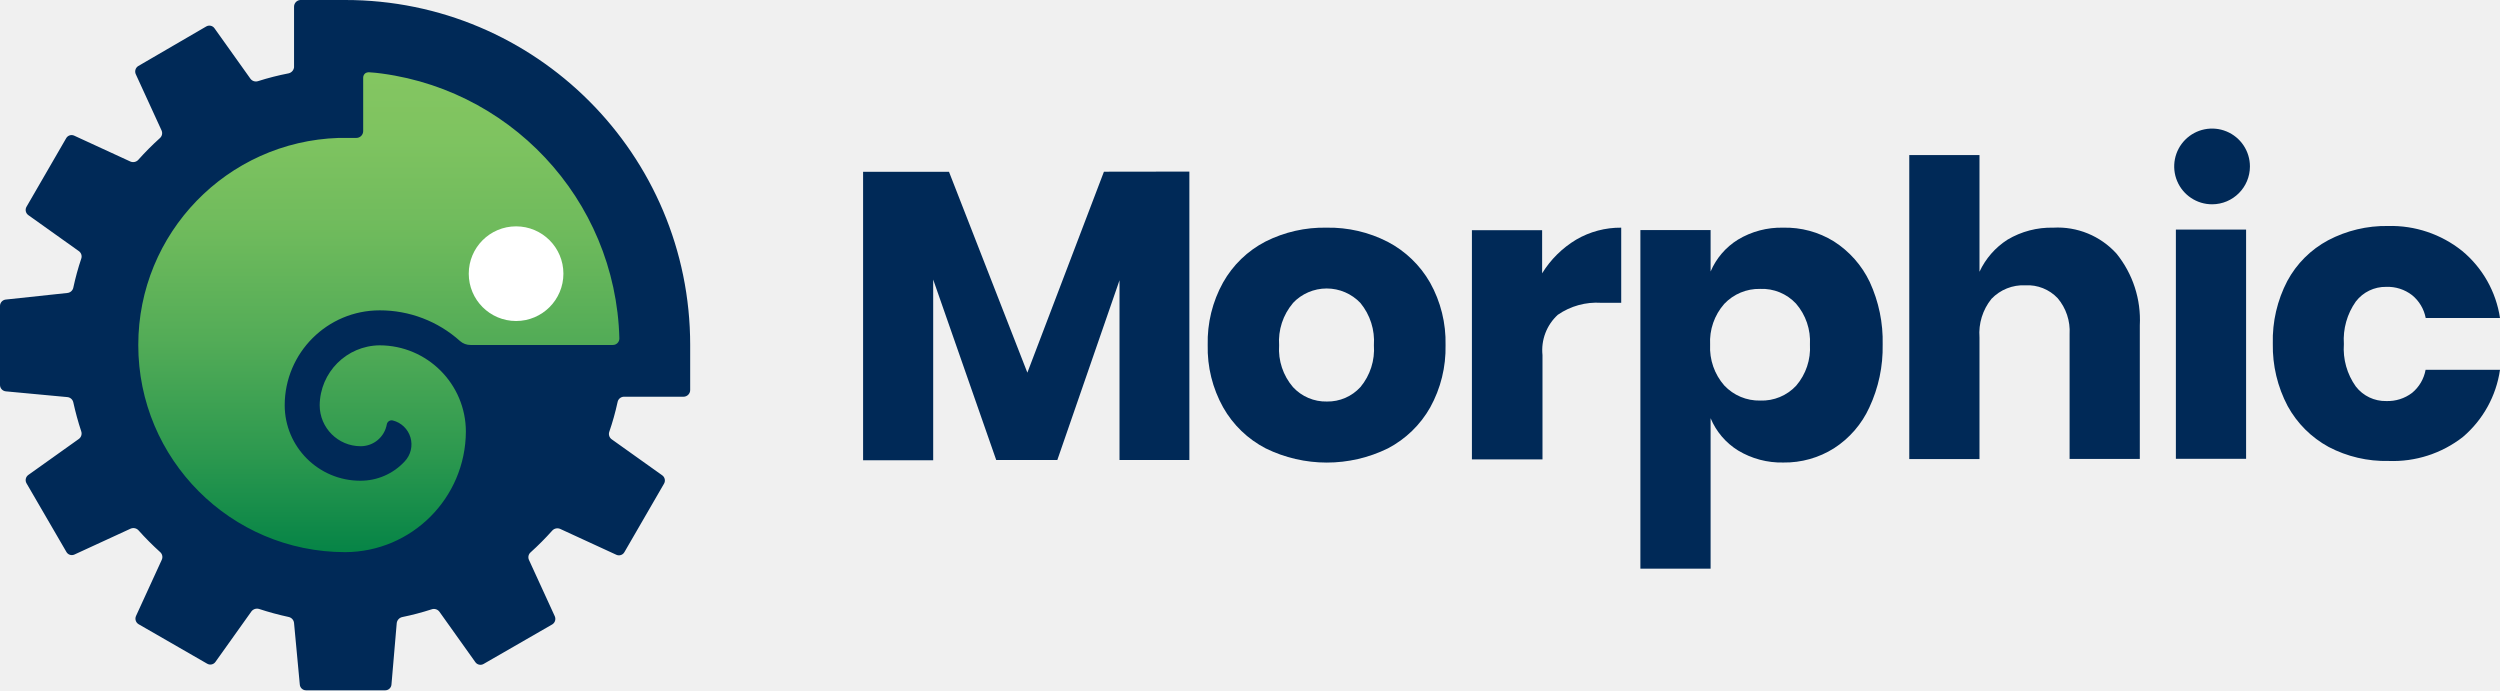
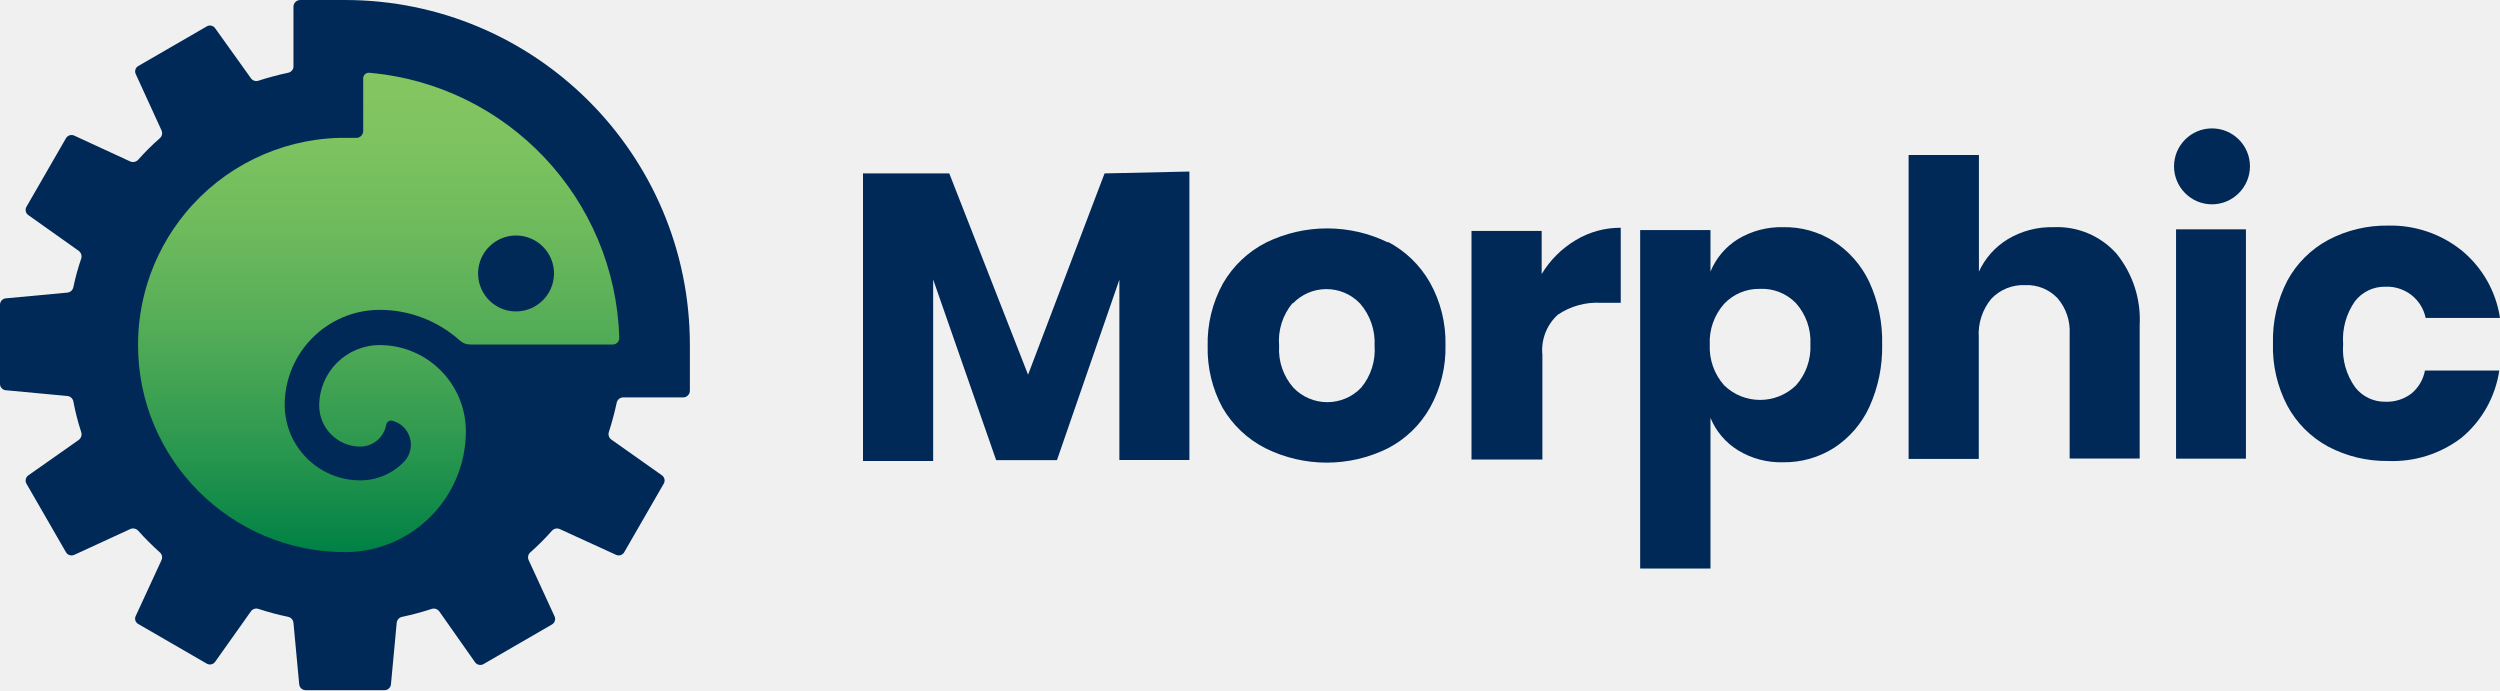
- <svg xmlns="http://www.w3.org/2000/svg" viewBox="0 0 208.64 57.6">
+ <svg xmlns="http://www.w3.org/2000/svg" id="Layer_1" data-name="Layer 1" viewBox="0 0 173.87 48">
  <defs>
-     <style>
-       .letter,
-       .body-shape {
-         fill: #002957;
-       }
- 
-       .start {
-         fill: url(#a847e926-1839-4afb-a337-a3ce3bffbc5b);
-       }
- 
-       .transition1 {
-         fill: url(#acf1e654-f078-4925-8c66-531fbbad39a9);
-         -webkit-clip-path: circle(10% at 150% 50%);
-                 clip-path: circle(10% at 150% 50%);
-         -webkit-animation: transition1 0.2s ease-out 1s 1 forwards;
-                 animation: transition1 0.2s ease-out 1s 1 forwards;
-       }
- 
-       .transition2 {
-         fill: url(#eeb9797f-2443-4977-9bd3-6900565e6b66);
-         -webkit-clip-path: circle(10% at -50% 50%);
-                 clip-path: circle(10% at -50% 50%);
-         -webkit-animation: transition2 0.2s ease-out 1.5s 1 forwards;
-                 animation: transition2 0.2s ease-out 1.5s 1 forwards;
-       }
- 
-       .transition3 {
-         fill: url(#fd381496-61e5-43ad-83ae-3bbd2ad78bcf);
-         -webkit-clip-path: circle(10% at 50% -50%);
-                 clip-path: circle(10% at 50% -50%);
-         -webkit-animation: transition3 0.3s ease-out 2s 1 forwards;
-                 animation: transition3 0.3s ease-out 2s 1 forwards;
-       }
- 
-       .transition4 {
-         fill: url(#bf20c1cf-e1c2-4824-a11e-c35275ad10b1);
-         -webkit-clip-path: circle(10% at 50% -50%);
-                 clip-path: circle(10% at 50% -50%);
-         -webkit-animation: transition3 0.3s ease-out 2.5s 1 forwards;
-                 animation: transition3 0.3s ease-out 2.5s 1 forwards;
-       }
- 
-       .transition5 {
-         fill: #002957;
-         -webkit-clip-path: circle(10% at 125% 125%);
-                 clip-path: circle(10% at 125% 125%);
-         -webkit-animation: transition5 0.2s ease-out 3s 1 forwards;
-                 animation: transition5 0.2s ease-out 3s 1 forwards;
-       }
- 
-       .white-eye {
-         fill: #fff;
-         -webkit-clip-path: ellipse(0px 0px at 50% 50%);
-                 clip-path: ellipse(0px 0px at 50% 50%);
-         -webkit-animation: wink 2s ease-in-out 3.04s 1 forwards;
-                 animation: wink 2s ease-in-out 3.04s 1 forwards;
-       }
- 
-       .transition6 {
-         fill: url(#a847e926-1839-4afb-a337-a3ce3bffbc5b);
-         -webkit-clip-path: circle(10% at 125% 125%);
-                 clip-path: circle(10% at 125% 125%);
-         -webkit-animation: transition6 0.2s ease-out 5.04s 1 forwards;
-                 animation: transition6 0.2s ease-out 5.04s 1 forwards;
-       }
- 
-       @-webkit-keyframes transition1 {
-         100% {
-           -webkit-clip-path: circle(50% at 50% 50%);
-                   clip-path: circle(50% at 50% 50%);
-         }
-       }
- 
-       @keyframes transition1 {
-         100% {
-           -webkit-clip-path: circle(50% at 50% 50%);
-                   clip-path: circle(50% at 50% 50%);
-         }
-       }
- 
-       @-webkit-keyframes transition2 {
-         100% {
-           -webkit-clip-path: circle(50% at 50% 50%);
-                   clip-path: circle(50% at 50% 50%);
-         }
-       }
- 
-       @keyframes transition2 {
-         100% {
-           -webkit-clip-path: circle(50% at 50% 50%);
-                   clip-path: circle(50% at 50% 50%);
-         }
-       }
- 
-       @-webkit-keyframes transition3 {
-         100% {
-           -webkit-clip-path: circle(100% at 50% 50%);
-                   clip-path: circle(100% at 50% 50%);
-         }
-       }
- 
-       @keyframes transition3 {
-         100% {
-           -webkit-clip-path: circle(100% at 50% 50%);
-                   clip-path: circle(100% at 50% 50%);
-         }
-       }
- 
-       @-webkit-keyframes transition4 {
-         100% {
-           -webkit-clip-path: circle(50% at 50% 50%);
-                   clip-path: circle(50% at 50% 50%);
-         }
-       }
- 
-       @keyframes transition4 {
-         100% {
-           -webkit-clip-path: circle(50% at 50% 50%);
-                   clip-path: circle(50% at 50% 50%);
-         }
-       }
- 
-       @-webkit-keyframes transition5 {
-         100% {
-           -webkit-clip-path: circle(50% at 50% 50%);
-                   clip-path: circle(50% at 50% 50%);
-         }
-       }
- 
-       @keyframes transition5 {
-         100% {
-           -webkit-clip-path: circle(50% at 50% 50%);
-                   clip-path: circle(50% at 50% 50%);
-         }
-       }
- 
-       @-webkit-keyframes transition6 {
-         100% {
-           -webkit-clip-path: circle(50% at 50% 50%);
-                   clip-path: circle(50% at 50% 50%);
-         }
-       }
- 
-       @keyframes transition6 {
-         100% {
-           -webkit-clip-path: circle(50% at 50% 50%);
-                   clip-path: circle(50% at 50% 50%);
-         }
-       }
- 
-       @-webkit-keyframes wink {
-         0% {
-           -webkit-clip-path: ellipse(0px 0px at 50% 50%);
-                   clip-path: ellipse(0px 0px at 50% 50%);
-         }
- 
-         1% {
-           -webkit-clip-path: ellipse(3.16px 3.16px at 50% 50%);
-                   clip-path: ellipse(3.16px 3.16px at 50% 50%);
-         }
- 
-         12.5% {
-           -webkit-clip-path: ellipse(3.16px 3.16px at 50% 50%);
-                   clip-path: ellipse(3.16px 3.16px at 50% 50%);
-         }
- 
-         15.625% {
-           -webkit-clip-path: ellipse(3.16px 3.95px at 50% 50%);
-                   clip-path: ellipse(3.16px 3.95px at 50% 50%);
-         }
- 
-         18.75% {
-           -webkit-clip-path: ellipse(3.16px 0px at 50% 50%);
-                   clip-path: ellipse(3.16px 0px at 50% 50%);
-         }
- 
-         23.75% {
-           -webkit-clip-path: ellipse(3.16px 0px at 50% 50%);
-                   clip-path: ellipse(3.16px 0px at 50% 50%);
-         }
- 
-         26.875% {
-           -webkit-clip-path: ellipse(3.16px 3.95px at 50% 50%);
-                   clip-path: ellipse(3.16px 3.95px at 50% 50%);
-         }
- 
-         30% {
-           -webkit-clip-path: ellipse(3.16px 3.16px at 50% 50%);
-                   clip-path: ellipse(3.16px 3.16px at 50% 50%);
-         }
- 
-         99% {
-           -webkit-clip-path: ellipse(3.16px 3.16px at 50% 50%);
-                   clip-path: ellipse(3.16px 3.16px at 50% 50%);
-         }
- 
-         100% {
-           -webkit-clip-path: ellipse(0px 0px at 50% 50%);
-                   clip-path: ellipse(0px 0px at 50% 50%);
-         }
-       }
- 
-       @keyframes wink {
-         0% {
-           -webkit-clip-path: ellipse(0px 0px at 50% 50%);
-                   clip-path: ellipse(0px 0px at 50% 50%);
-         }
- 
-         1% {
-           -webkit-clip-path: ellipse(3.16px 3.16px at 50% 50%);
-                   clip-path: ellipse(3.16px 3.16px at 50% 50%);
-         }
- 
-         12.5% {
-           -webkit-clip-path: ellipse(3.16px 3.16px at 50% 50%);
-                   clip-path: ellipse(3.16px 3.16px at 50% 50%);
-         }
- 
-         15.625% {
-           -webkit-clip-path: ellipse(3.16px 3.95px at 50% 50%);
-                   clip-path: ellipse(3.16px 3.95px at 50% 50%);
-         }
- 
-         18.75% {
-           -webkit-clip-path: ellipse(3.16px 0px at 50% 50%);
-                   clip-path: ellipse(3.16px 0px at 50% 50%);
-         }
- 
-         23.75% {
-           -webkit-clip-path: ellipse(3.16px 0px at 50% 50%);
-                   clip-path: ellipse(3.16px 0px at 50% 50%);
-         }
- 
-         26.875% {
-           -webkit-clip-path: ellipse(3.16px 3.95px at 50% 50%);
-                   clip-path: ellipse(3.16px 3.95px at 50% 50%);
-         }
- 
-         30% {
-           -webkit-clip-path: ellipse(3.16px 3.16px at 50% 50%);
-                   clip-path: ellipse(3.16px 3.16px at 50% 50%);
-         }
- 
-         99% {
-           -webkit-clip-path: ellipse(3.16px 3.16px at 50% 50%);
-                   clip-path: ellipse(3.16px 3.16px at 50% 50%);
-         }
- 
-         100% {
-           -webkit-clip-path: ellipse(0px 0px at 50% 50%);
-                   clip-path: ellipse(0px 0px at 50% 50%);
-         }
-       }
-     </style>
-     <linearGradient id="a847e926-1839-4afb-a337-a3ce3bffbc5b" x1="31.31" y1="47.28" x2="31.31" y2="6.02" gradientUnits="userSpaceOnUse">
+     <style>.cls-1{fill:#002957;}.cls-2{fill:url(#linear-gradient);}</style>
+     <linearGradient id="linear-gradient" x1="26.99" y1="38.34" x2="26.99" y2="4.95" gradientUnits="userSpaceOnUse">
      <stop offset="0" stop-color="#008145" />
      <stop offset="0.23" stop-color="#2d994f" />
      <stop offset="0.46" stop-color="#53ac57" />
      <stop offset="0.67" stop-color="#6eba5c" />
      <stop offset="0.86" stop-color="#7ec360" />
      <stop offset="1" stop-color="#84c661" />
    </linearGradient>
-     <linearGradient id="acf1e654-f078-4925-8c66-531fbbad39a9" x1="31.31" y1="47.28" x2="31.31" y2="6.02" gradientUnits="userSpaceOnUse">
-       <stop offset="0" stop-color="#f26724" />
-       <stop offset="0.04" stop-color="#f36c23" />
-       <stop offset="0.32" stop-color="#f8921d" />
-       <stop offset="0.59" stop-color="#fcad19" />
-       <stop offset="0.82" stop-color="#febd17" />
-       <stop offset="1" stop-color="#ffc316" />
-     </linearGradient>
-     <linearGradient id="eeb9797f-2443-4977-9bd3-6900565e6b66" x1="31.31" y1="47.28" x2="31.31" y2="6.02" gradientUnits="userSpaceOnUse">
-       <stop offset="0" stop-color="#0d73bb" />
-       <stop offset="0.3" stop-color="#1584c7" />
-       <stop offset="0.69" stop-color="#1d94d2" />
-       <stop offset="1" stop-color="#209ad6" />
-     </linearGradient>
-     <linearGradient id="fd381496-61e5-43ad-83ae-3bbd2ad78bcf" x1="31.31" y1="47.28" x2="31.31" y2="6.02" gradientUnits="userSpaceOnUse">
-       <stop offset="0" stop-color="#972e34" />
-       <stop offset="0.29" stop-color="#bc2545" />
-       <stop offset="0.57" stop-color="#d71f52" />
-       <stop offset="0.81" stop-color="#e71b59" />
-       <stop offset="1" stop-color="#ed1a5c" />
-     </linearGradient>
-     <linearGradient id="bf20c1cf-e1c2-4824-a11e-c35275ad10b1" x1="31.31" y1="47.28" x2="31.31" y2="6.02" gradientUnits="userSpaceOnUse">
-       <stop offset="0" stop-color="#922a8e" />
-       <stop offset="0.07" stop-color="#973091" />
-       <stop offset="0.43" stop-color="#ac4b9c" />
-       <stop offset="0.75" stop-color="#b85ba3" />
-       <stop offset="1" stop-color="#bd61a6" />
-     </linearGradient>
  </defs>
-   <g id="a566d1a6-8699-44f0-8b9b-d798999aea3b" data-name="letter">
-     <path class="letter" d="M98.72,14.32l0,24.07H92.89l0-15-5.19,15H82.6L77.34,23.33l0,15.08H71.49l0-24.07h7.17L85.2,31.1l6.39-16.77Z" transform="translate(0.54)" />
-     <path class="letter" d="M115.27,20.18a8.73,8.73,0,0,1,3.54,3.41,10.19,10.19,0,0,1,1.29,5.21A10.29,10.29,0,0,1,118.82,34a8.67,8.67,0,0,1-3.53,3.42,11.57,11.57,0,0,1-10.2,0A8.64,8.64,0,0,1,101.54,34a10.19,10.19,0,0,1-1.29-5.21,10.22,10.22,0,0,1,1.28-5.21,8.58,8.58,0,0,1,3.54-3.42A10.84,10.84,0,0,1,110.18,19,10.73,10.73,0,0,1,115.27,20.18Zm-7.91,5.12a4.91,4.91,0,0,0-1.15,3.52,4.84,4.84,0,0,0,1.16,3.49,3.74,3.74,0,0,0,2.83,1.2A3.7,3.7,0,0,0,113,32.3a4.91,4.91,0,0,0,1.12-3.49A5,5,0,0,0,113,25.29a3.88,3.88,0,0,0-5.64,0Z" transform="translate(0.54)" />
-     <path class="letter" d="M131,20a7.31,7.31,0,0,1,3.76-1v6.27h-1.68a5.72,5.72,0,0,0-3.61,1,4,4,0,0,0-1.28,3.36v8.71H122.3l0-19.13h5.86v3.6A8.42,8.42,0,0,1,131,20Z" transform="translate(0.54)" />
-     <path class="letter" d="M152.5,20.14a8.2,8.2,0,0,1,3,3.39,11.79,11.79,0,0,1,1.08,5.23A11.86,11.86,0,0,1,155.47,34a8,8,0,0,1-2.95,3.41,7.71,7.71,0,0,1-4.23,1.19,7,7,0,0,1-3.77-1,5.77,5.77,0,0,1-2.3-2.7V47.46h-5.86l0-28.26h5.86v3.46A5.79,5.79,0,0,1,144.5,20a7,7,0,0,1,3.77-1A7.7,7.7,0,0,1,152.5,20.14Zm-9.14,5.22a4.76,4.76,0,0,0-1.18,3.41,4.79,4.79,0,0,0,1.18,3.4,4,4,0,0,0,3,1.26,3.91,3.91,0,0,0,3-1.24,4.81,4.81,0,0,0,1.15-3.43,4.8,4.8,0,0,0-1.16-3.42,3.87,3.87,0,0,0-3-1.23A4,4,0,0,0,143.36,25.36Z" transform="translate(0.54)" />
-     <path class="letter" d="M176.09,21.16a8.8,8.8,0,0,1,1.95,6V38.3h-5.86V27.88a4.24,4.24,0,0,0-1-3,3.46,3.46,0,0,0-2.69-1.07,3.68,3.68,0,0,0-2.83,1.13,4.57,4.57,0,0,0-1,3.22V38.31h-5.86l0-25.37h5.86v9.74A6.36,6.36,0,0,1,167,20a7.14,7.14,0,0,1,3.82-1A6.62,6.62,0,0,1,176.09,21.16Z" transform="translate(0.54)" />
-     <path class="letter" d="M186.91,19.16l0,19.13h-5.86l0-19.13h5.87Z" transform="translate(0.54)" />
-     <path class="letter" d="M204.94,20.94a9,9,0,0,1,3.16,5.6h-6.2a3.24,3.24,0,0,0-1.14-1.91,3.33,3.33,0,0,0-2.16-.69,3.13,3.13,0,0,0-2.53,1.22,5.52,5.52,0,0,0-1,3.55,5.44,5.44,0,0,0,1,3.55,3.13,3.13,0,0,0,2.54,1.21,3.37,3.37,0,0,0,2.15-.68,3.23,3.23,0,0,0,1.13-1.93h6.21A9.07,9.07,0,0,1,205,36.47a9.49,9.49,0,0,1-6.2,2,10.25,10.25,0,0,1-5-1.17,8.57,8.57,0,0,1-3.42-3.41,10.73,10.73,0,0,1-1.24-5.21,10.69,10.69,0,0,1,1.21-5.23,8.33,8.33,0,0,1,3.41-3.4,10.36,10.36,0,0,1,5-1.19A9.5,9.5,0,0,1,204.94,20.94Z" transform="translate(0.54)" />
-     <path class="letter" d="M184.08,17.05a3.16,3.16,0,1,1,3.15-3.16A3.16,3.16,0,0,1,184.08,17.05Z" transform="translate(0.54)" />
-   </g>
-   <circle id="e3d41eec-b0e0-4eec-85c0-cb0c4f598725" data-name="start" class="start" cx="31.31" cy="26.65" r="20.63" />
-   <circle id="ac0d4120-ebc9-48fc-96f3-ca7b35ce5ae3" data-name="transition1" class="transition1" cx="31.31" cy="26.65" r="20.63" />
-   <circle id="b126af85-b132-47cc-8701-3bbce5f36fad" data-name="transition2" class="transition2" cx="31.31" cy="26.65" r="20.63" />
-   <circle id="ec21cb5e-2b9a-4ff2-8950-e269dedb9aae" data-name="transition3" class="transition3" cx="31.31" cy="26.65" r="20.63" />
-   <circle id="b60e41ca-aed0-4db8-b45c-be53a1f99709" data-name="transition4" class="transition4" cx="31.31" cy="26.65" r="20.63" />
-   <circle id="a19de865-5ce6-464d-a4d7-09dfb1577ea1" data-name="transition5" class="transition5" cx="31.31" cy="26.65" r="20.63" />
-   <circle id="bd2be6e5-713f-41c0-8262-236d0ac68fb0" data-name="transition6" class="transition6" cx="31.31" cy="26.65" r="20.63" />
-   <g id="f4814313-9962-455d-a847-f25e13daf412" data-name="body-shape">
-     <path class="body-shape" d="M28.26,0H24.52A.56.56,0,0,0,24,.56V5.62a.59.59,0,0,1-.45.5A22.39,22.39,0,0,0,21,6.77a.57.57,0,0,1-.64-.2l-3-4.21a.52.52,0,0,0-.69-.15L11,5.51a.54.54,0,0,0-.21.68l2.15,4.69a.55.55,0,0,1-.14.65A23.63,23.63,0,0,0,11,13.34a.58.58,0,0,1-.66.14L5.65,11.32a.52.52,0,0,0-.67.22L1.67,17.26a.53.53,0,0,0,.15.69l4.21,3a.55.55,0,0,1,.21.64A21.82,21.82,0,0,0,5.58,24a.56.56,0,0,1-.5.45L-.06,25a.54.54,0,0,0-.48.52v6.62a.54.54,0,0,0,.48.52l5.14.48a.56.56,0,0,1,.5.45A24.69,24.69,0,0,0,6.24,36a.56.56,0,0,1-.21.64l-4.21,3a.53.53,0,0,0-.15.69L5,46.06a.52.52,0,0,0,.67.22l4.69-2.16a.58.58,0,0,1,.66.14,23.65,23.65,0,0,0,1.8,1.81.55.55,0,0,1,.14.65l-2.15,4.69a.54.54,0,0,0,.21.68l5.73,3.3a.52.52,0,0,0,.69-.15l3-4.21a.59.59,0,0,1,.64-.21,24.42,24.42,0,0,0,2.47.67A.57.57,0,0,1,24,52l.48,5.13a.52.52,0,0,0,.52.48h6.61a.52.52,0,0,0,.52-.48L32.57,52a.59.59,0,0,1,.45-.5,23,23,0,0,0,2.47-.65.57.57,0,0,1,.64.2l3,4.21a.52.52,0,0,0,.69.15l5.73-3.3a.54.54,0,0,0,.21-.68l-2.15-4.69a.54.54,0,0,1,.14-.65,23.63,23.63,0,0,0,1.8-1.81.58.58,0,0,1,.66-.14l4.69,2.16a.52.52,0,0,0,.67-.22l3.31-5.72a.53.53,0,0,0-.15-.69l-4.21-3a.55.55,0,0,1-.21-.64A21.82,21.82,0,0,0,51,33.56a.55.55,0,0,1,.5-.45h5a.56.56,0,0,0,.56-.56V28.8A28.79,28.79,0,0,0,28.26,0ZM50.6,28.79H38.74a1.31,1.31,0,0,1-.89-.33,10,10,0,0,0-6.7-2.56,7.93,7.93,0,0,0-7.93,7.92,6.31,6.31,0,0,0,6.3,6.3,5,5,0,0,0,3.72-1.62,2.06,2.06,0,0,0-1-3.41.41.41,0,0,0-.5.33,2.21,2.21,0,0,1-2.18,1.82,3.42,3.42,0,0,1-3.42-3.42,5.05,5.05,0,0,1,5-5,7.21,7.21,0,0,1,7.2,7.2A10.11,10.11,0,0,1,28.26,46.08h0A17.28,17.28,0,0,1,11,28.79h0A17.29,17.29,0,0,1,27.73,11.51H29.2a.57.57,0,0,0,.57-.57V6.48a.46.46,0,0,1,.5-.46A22.9,22.9,0,0,1,51.15,28.24.54.54,0,0,1,50.6,28.79Z" transform="translate(0.54)" />
-   </g>
-   <path id="fd2660b7-2f6d-4282-ab14-64262ee663a2" data-name="blue-eye" class="body-shape" d="M42.53,26a3.17,3.17,0,1,1,3.16-3.17A3.17,3.17,0,0,1,42.53,26Z" transform="translate(0.54)" />
-   <ellipse id="b5d1fe69-558e-48f7-82ff-328f3ed8fa7c" data-name="white-eye" class="white-eye" cx="43.07" cy="22.84" rx="3.95" ry="3.95" />
+   <path class="cls-1" d="M21.54-.06a.47.47,0,0,0-.47.46V4.62A.47.47,0,0,1,20.7,5a20.12,20.12,0,0,0-2.06.55.46.46,0,0,1-.53-.17L15.62,1.9a.44.44,0,0,0-.57-.13L10.28,4.53a.43.43,0,0,0-.18.56L11.89,9a.47.47,0,0,1-.11.55,16.45,16.45,0,0,0-1.51,1.5.49.49,0,0,1-.55.12l-3.9-1.8a.45.45,0,0,0-.57.18L2.5,14.32a.44.44,0,0,0,.13.58l3.51,2.49a.49.49,0,0,1,.17.53,16.79,16.79,0,0,0-.55,2,.47.47,0,0,1-.42.37l-4.28.4a.44.44,0,0,0-.4.44v5.51a.44.44,0,0,0,.4.44l4.28.4a.47.47,0,0,1,.42.37A17.15,17.15,0,0,0,6.31,30a.49.49,0,0,1-.18.54L2.63,33a.44.44,0,0,0-.13.58l2.75,4.77a.45.45,0,0,0,.57.18l3.91-1.8a.48.48,0,0,1,.54.12,19.56,19.56,0,0,0,1.51,1.51.46.46,0,0,1,.11.54L10.1,42.78a.42.42,0,0,0,.18.56l4.77,2.76a.44.44,0,0,0,.57-.13l2.49-3.51a.46.46,0,0,1,.53-.17,19,19,0,0,0,2.06.55.47.47,0,0,1,.37.42l.4,4.28a.45.45,0,0,0,.44.4h5.51a.45.45,0,0,0,.43-.4l.4-4.29a.47.47,0,0,1,.38-.41,19.93,19.93,0,0,0,2.05-.55.47.47,0,0,1,.53.17L33.7,46a.45.45,0,0,0,.58.13l4.77-2.76a.44.44,0,0,0,.18-.56l-1.8-3.91a.46.46,0,0,1,.12-.55,17.69,17.69,0,0,0,1.5-1.5.47.47,0,0,1,.55-.11l3.91,1.79a.44.44,0,0,0,.56-.18l2.75-4.77A.44.44,0,0,0,46.7,33l-3.51-2.48A.47.47,0,0,1,43,30c.22-.68.4-1.36.55-2.05a.47.47,0,0,1,.41-.37h4.21a.47.47,0,0,0,.47-.47V23.94a24,24,0,0,0-24-24Z" transform="translate(-0.66 0.06)" />
+   <path class="cls-2" d="M26.33,5a.39.39,0,0,0-.41.38V9.05a.48.48,0,0,1-.48.48H24.21a14.36,14.36,0,0,0-10.66,5.23,14.44,14.44,0,0,0-2.64,4.88,14.47,14.47,0,0,0-.65,4.29h0A14.41,14.41,0,0,0,24.66,38.34h0a8.41,8.41,0,0,0,8.4-8.4,6,6,0,0,0-6-6,4.21,4.21,0,0,0-4.2,4.2A2.86,2.86,0,0,0,25.71,31a1.84,1.84,0,0,0,1.81-1.52.35.35,0,0,1,.42-.28A1.72,1.72,0,0,1,28.81,32a4.23,4.23,0,0,1-3.1,1.35,5.26,5.26,0,0,1-5.25-5.25,6.62,6.62,0,0,1,6.6-6.61,8.35,8.35,0,0,1,5.59,2.14,1.06,1.06,0,0,0,.74.27h9.89a.45.45,0,0,0,.45-.46A19.07,19.07,0,0,0,26.33,5Z" transform="translate(-0.66 0.06)" />
+   <path class="cls-1" d="M36.55,21.6A2.64,2.64,0,1,1,39.19,19,2.65,2.65,0,0,1,36.55,21.6Z" transform="translate(-0.66 0.06)" />
+   <path class="cls-1" d="M83.38,11.87l0,20.06H78.51V19.39L74.17,31.94H69.94L65.56,19.38V32H60.68l0-20h6l5.48,14,5.32-14Z" transform="translate(-0.66 0.06)" />
+   <path class="cls-1" d="M97.17,16.75a7.24,7.24,0,0,1,2.94,2.84,8.5,8.5,0,0,1,1.08,4.34,8.5,8.5,0,0,1-1.07,4.35,7.12,7.12,0,0,1-2.94,2.84,9.57,9.57,0,0,1-8.5,0,7.26,7.26,0,0,1-3-2.83A8.6,8.6,0,0,1,84.65,24a8.59,8.59,0,0,1,1.06-4.34,7.25,7.25,0,0,1,3-2.85,9.66,9.66,0,0,1,8.5,0ZM90.57,21A4.1,4.1,0,0,0,89.62,24a4,4,0,0,0,1,2.91,3.26,3.26,0,0,0,4.7,0,4.1,4.1,0,0,0,.94-2.92,4.15,4.15,0,0,0-1-2.93,3.23,3.23,0,0,0-4.7,0Z" transform="translate(-0.66 0.06)" />
+   <path class="cls-1" d="M110.25,16.64a6,6,0,0,1,3.13-.86V21H112a4.86,4.86,0,0,0-3,.83,3.34,3.34,0,0,0-1.07,2.8V31.9H103L103,16h4.88v3A6.86,6.86,0,0,1,110.25,16.64Z" transform="translate(-0.66 0.06)" />
+   <path class="cls-1" d="M128.19,16.72a6.83,6.83,0,0,1,2.47,2.82,9.84,9.84,0,0,1,.9,4.36,10,10,0,0,1-.89,4.34,6.76,6.76,0,0,1-2.46,2.85,6.43,6.43,0,0,1-3.53,1,5.7,5.7,0,0,1-3.14-.83A4.78,4.78,0,0,1,119.62,29l0,10.48h-4.89l0-23.54h4.89v2.89a4.8,4.8,0,0,1,1.91-2.26,5.82,5.82,0,0,1,3.15-.83A6.31,6.31,0,0,1,128.19,16.72Zm-7.62,4.35a4,4,0,0,0-1,2.84,4,4,0,0,0,1,2.83,3.59,3.59,0,0,0,5,0,4,4,0,0,0,1-2.85,4,4,0,0,0-1-2.86,3.28,3.28,0,0,0-2.53-1A3.32,3.32,0,0,0,120.57,21.07Z" transform="translate(-0.66 0.06)" />
+   <path class="cls-1" d="M147.85,17.57a7.28,7.28,0,0,1,1.62,5v9.26H144.6V23.17a3.52,3.52,0,0,0-.85-2.5,2.92,2.92,0,0,0-2.24-.9,3.06,3.06,0,0,0-2.36.95,3.82,3.82,0,0,0-.87,2.69v8.45H133.4l0-21.14h4.89v8.11a5.16,5.16,0,0,1,2-2.25,5.9,5.9,0,0,1,3.18-.84A5.53,5.53,0,0,1,147.85,17.57Z" transform="translate(-0.66 0.06)" />
+   <path class="cls-1" d="M156.86,15.9l0,15.94H152l0-15.95h4.88Z" transform="translate(-0.66 0.06)" />
+   <path class="cls-1" d="M171.89,17.38a7.53,7.53,0,0,1,2.64,4.67h-5.17a2.74,2.74,0,0,0-1-1.6,2.77,2.77,0,0,0-1.8-.57,2.61,2.61,0,0,0-2.11,1,4.62,4.62,0,0,0-.83,3,4.54,4.54,0,0,0,.84,3,2.61,2.61,0,0,0,2.11,1,2.81,2.81,0,0,0,1.8-.57,2.71,2.71,0,0,0,.94-1.6h5.17a7.51,7.51,0,0,1-2.62,4.67A7.88,7.88,0,0,1,166.74,32a8.66,8.66,0,0,1-4.16-1,7,7,0,0,1-2.84-2.84,8.79,8.79,0,0,1-1-4.34,9,9,0,0,1,1-4.36,7,7,0,0,1,2.84-2.83,8.62,8.62,0,0,1,4.17-1A7.87,7.87,0,0,1,171.89,17.38Z" transform="translate(-0.66 0.06)" />
+   <path class="cls-1" d="M154.5,14.15a2.64,2.64,0,1,1,2.64-2.64A2.65,2.65,0,0,1,154.5,14.15Z" transform="translate(-0.66 0.06)" />
</svg>
